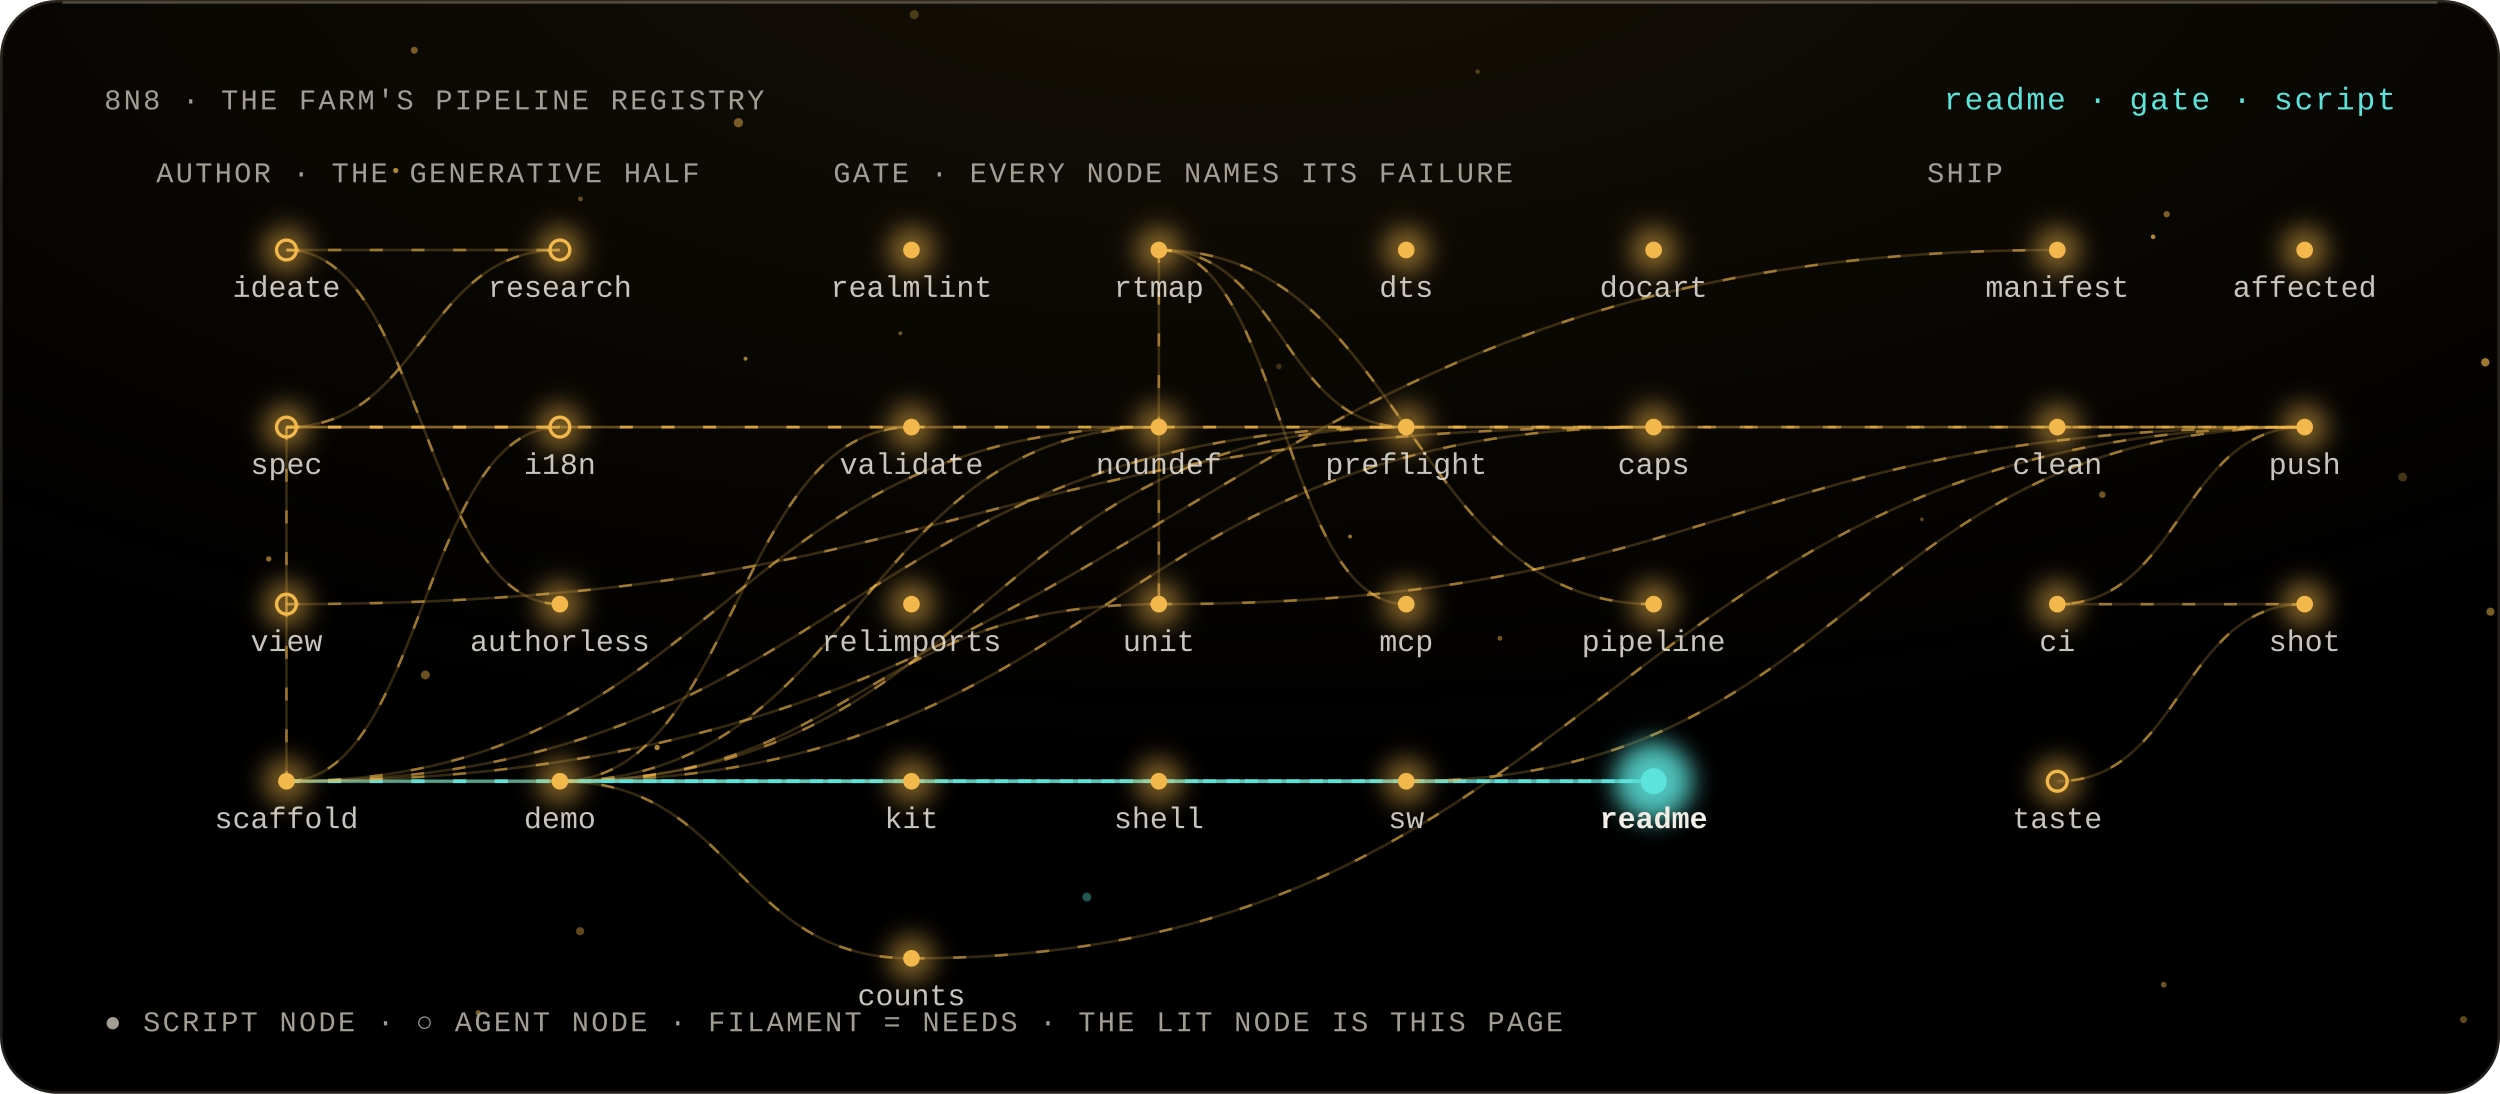
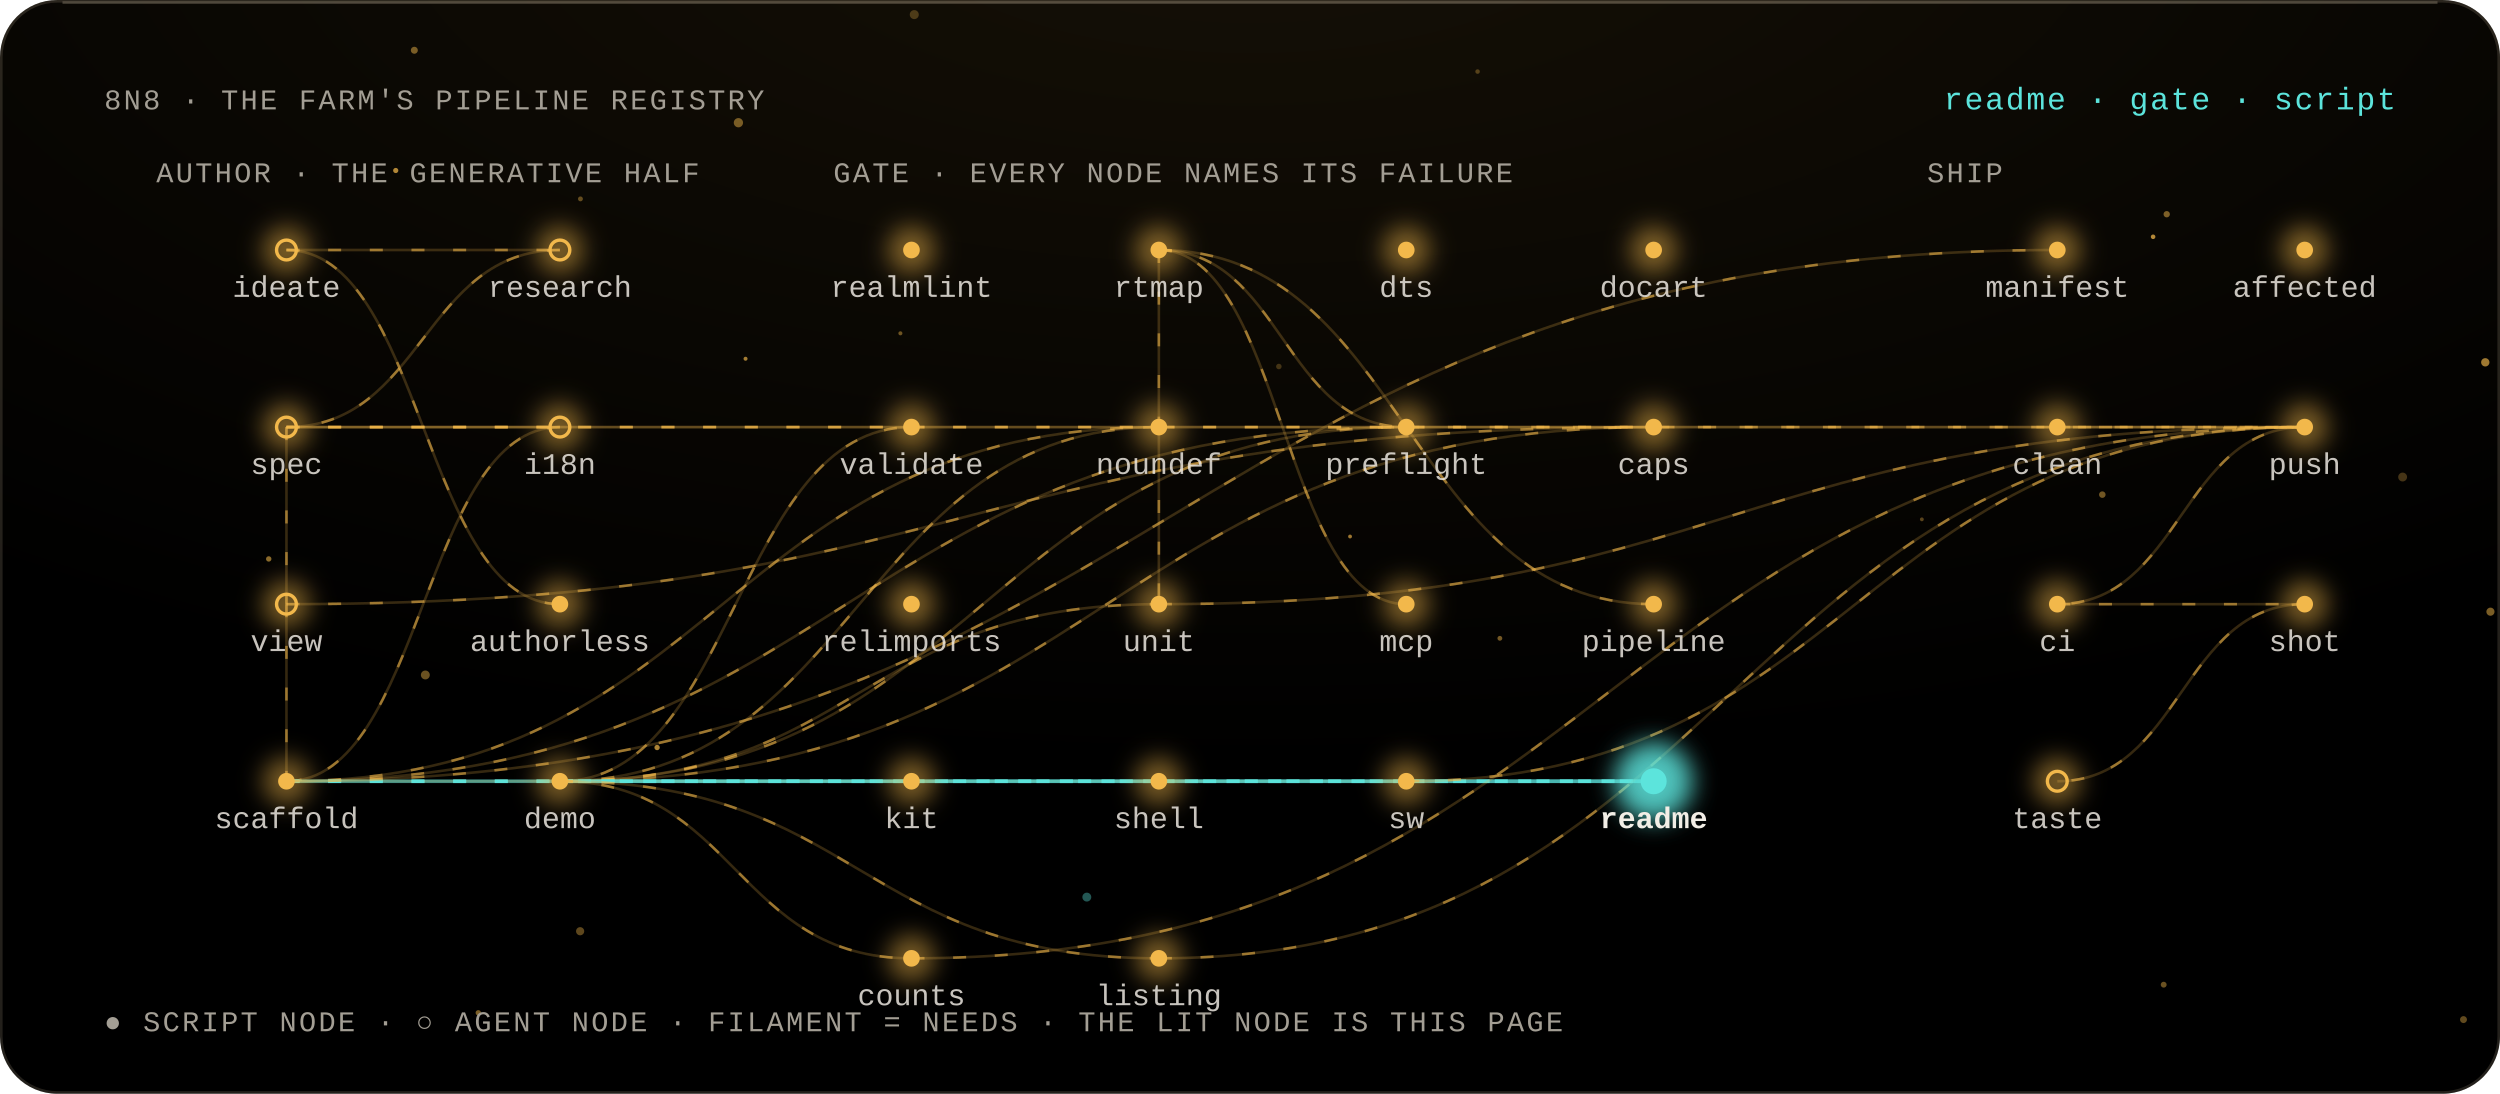
<svg xmlns="http://www.w3.org/2000/svg" viewBox="0 0 960 420" width="960" height="420" role="img" aria-labelledby="t">
  <style>
  text { font-family: 'Geist Mono', ui-monospace, 'Liberation Mono', Menlo, monospace; fill: #F2EEE6; }
  .m { fill: #A39E94; font-size: 11px; letter-spacing: .08em; }
  .l { font-size: 11.5px; }
  .h { font-size: 12px; fill: #5CE4DC; letter-spacing: .06em; }
  .flow { stroke-dasharray: 5 11; animation: flow 3s linear infinite; }
  @keyframes flow { to { stroke-dashoffset: -32; } }
  .breathe { animation: breathe 4.2s ease-in-out infinite; }
  @keyframes breathe { 50% { opacity: .38; } }
  .beat { animation: beat 2.6s ease-in-out infinite; transform-box: fill-box; transform-origin: center; }
  @keyframes beat { 50% { opacity: .55; transform: scale(1.35); } }
  .spin { transform-box: fill-box; transform-origin: center; animation: spin 48s linear infinite; }
  .spin-r { transform-box: fill-box; transform-origin: center; animation: spin 64s linear infinite reverse; }
  @keyframes spin { to { transform: rotate(360deg); } }
  @media (prefers-reduced-motion: reduce) { * { animation: none !important; } }
</style>
  <defs>
    <filter id="bloom" x="-80%" y="-80%" width="260%" height="260%">
      <feGaussianBlur stdDeviation="4.5" />
    </filter>
    <filter id="soft" x="-30%" y="-30%" width="160%" height="160%">
      <feGaussianBlur stdDeviation="1.4" />
    </filter>
    <radialGradient id="key" cx="50%" cy="-10%" r="80%">
      <stop offset="0" stop-color="#F2B84B" stop-opacity=".09" />
      <stop offset="1" stop-color="#F2B84B" stop-opacity="0" />
    </radialGradient>
    <linearGradient id="pair" x1="0" x2="1">
      <stop offset="0" stop-color="#F2B84B" />
      <stop offset="1" stop-color="#5CE4DC" />
    </linearGradient>
  </defs>
  <rect width="960" height="420" rx="22" fill="#000" />
  <rect width="960" height="420" rx="22" fill="url(#key)" />
  <rect x=".5" y=".5" width="959" height="419" rx="21.5" fill="none" stroke="rgba(255,232,196,.14)" />
  <path d="M 24 1 H 936" stroke="rgba(255,238,208,.22)" stroke-width="1" />
  <g>
    <circle cx="518.42" cy="206.02" r="0.74" fill="#F2B84B" opacity="0.64" class="breathe" style="animation-delay:-1.65s" />
    <circle cx="103.19" cy="214.63" r="1.04" fill="#F2B84B" opacity="0.57" class="breathe" style="animation-delay:-4.16s" />
    <circle cx="832.02" cy="82.26" r="1.22" fill="#F2B84B" opacity="0.5" class="breathe" style="animation-delay:-0.1s" />
    <circle cx="151.96" cy="65.47" r="1" fill="#F2B84B" opacity="0.72" class="breathe" style="animation-delay:-0.66s" />
    <circle cx="567.39" cy="27.48" r="0.87" fill="#F2B84B" opacity="0.31" class="breathe" style="animation-delay:-3.68s" />
    <circle cx="922.61" cy="183.18" r="1.7" fill="#F2B84B" opacity="0.28" class="breathe" style="animation-delay:-2.04s" />
    <circle cx="491.08" cy="140.74" r="1.06" fill="#F2B84B" opacity="0.25" class="breathe" style="animation-delay:-3.77s" />
    <circle cx="807.29" cy="189.94" r="1.26" fill="#F2B84B" opacity="0.46" class="breathe" style="animation-delay:-3.75s" />
    <circle cx="252.32" cy="287.05" r="1.03" fill="#F2B84B" opacity="0.71" class="breathe" style="animation-delay:-1.63s" />
    <circle cx="159.1" cy="19.3" r="1.35" fill="#F2B84B" opacity="0.48" class="breathe" style="animation-delay:-2.46s" />
    <circle cx="575.95" cy="245.11" r="0.93" fill="#F2B84B" opacity="0.47" class="breathe" style="animation-delay:-0.48s" />
    <circle cx="737.99" cy="199.43" r="0.74" fill="#F2B84B" opacity="0.36" class="breathe" style="animation-delay:-3.75s" />
    <circle cx="826.79" cy="90.93" r="0.88" fill="#F2B84B" opacity="0.73" class="breathe" style="animation-delay:-1.86s" />
    <circle cx="954.35" cy="139.13" r="1.6" fill="#F2B84B" opacity="0.65" class="breathe" style="animation-delay:-2.42s" />
    <circle cx="351.08" cy="5.61" r="1.73" fill="#F2B84B" opacity="0.27" class="breathe" style="animation-delay:-3.19s" />
    <circle cx="283.55" cy="47.12" r="1.78" fill="#F2B84B" opacity="0.47" class="breathe" style="animation-delay:-1.4s" />
    <circle cx="417.34" cy="344.49" r="1.71" fill="#5CE4DC" opacity="0.38" class="breathe" style="animation-delay:-3.86s" />
    <circle cx="222.89" cy="76.37" r="0.94" fill="#F2B84B" opacity="0.39" class="breathe" style="animation-delay:-3.8s" />
    <circle cx="286.29" cy="137.76" r="0.77" fill="#F2B84B" opacity="0.67" class="breathe" style="animation-delay:-0.57s" />
    <circle cx="222.77" cy="357.59" r="1.57" fill="#F2B84B" opacity="0.39" class="breathe" style="animation-delay:-4.04s" />
    <circle cx="945.98" cy="391.52" r="1.34" fill="#F2B84B" opacity="0.4" class="breathe" style="animation-delay:-2.98s" />
    <circle cx="183.66" cy="388.91" r="1.03" fill="#F2B84B" opacity="0.51" class="breathe" style="animation-delay:-0.46s" />
    <circle cx="163.33" cy="259.19" r="1.71" fill="#F2B84B" opacity="0.44" class="breathe" style="animation-delay:-1.7s" />
    <circle cx="830.86" cy="378.12" r="1.13" fill="#F2B84B" opacity="0.44" class="breathe" style="animation-delay:-1.88s" />
    <circle cx="956.33" cy="234.89" r="1.56" fill="#F2B84B" opacity="0.51" class="breathe" style="animation-delay:-1.01s" />
    <circle cx="345.75" cy="127.99" r="0.78" fill="#F2B84B" opacity="0.43" class="breathe" style="animation-delay:-1.35s" />
  </g>
  <text x="40" y="42" class="m" text-anchor="start">8N8 · THE FARM'S PIPELINE REGISTRY</text>
  <text x="920" y="42" class="h" text-anchor="end">readme · gate · script</text>
  <text x="60" y="70" class="m" text-anchor="start">AUTHOR · THE GENERATIVE HALF</text>
  <text x="320" y="70" class="m" text-anchor="start">GATE · EVERY NODE NAMES ITS FAILURE</text>
  <text x="740" y="70" class="m" text-anchor="start">SHIP</text>
  <path d="M 110 96 C 162.5 96, 162.5 96, 215 96" fill="none" stroke="#F2B84B" stroke-opacity="0.22" stroke-width="1" />
  <path d="M 110 96 C 162.5 96, 162.5 96, 215 96" fill="none" stroke="#F2B84B" stroke-opacity="0.55" stroke-width="1" class="flow" />
  <path d="M 215 96 C 162.5 96, 162.5 164, 110 164" fill="none" stroke="#F2B84B" stroke-opacity="0.22" stroke-width="1" />
  <path d="M 215 96 C 162.5 96, 162.5 164, 110 164" fill="none" stroke="#F2B84B" stroke-opacity="0.55" stroke-width="1" class="flow" />
  <path d="M 110 164 C 162.5 164, 162.5 164, 215 164" fill="none" stroke="#F2B84B" stroke-opacity="0.22" stroke-width="1" />
  <path d="M 110 164 C 162.5 164, 162.5 164, 215 164" fill="none" stroke="#F2B84B" stroke-opacity="0.55" stroke-width="1" class="flow" />
  <path d="M 110 164 C 110 164, 110 232, 110 232" fill="none" stroke="#F2B84B" stroke-opacity="0.22" stroke-width="1" />
  <path d="M 110 164 C 110 164, 110 232, 110 232" fill="none" stroke="#F2B84B" stroke-opacity="0.55" stroke-width="1" class="flow" />
  <path d="M 110 96 C 162.5 96, 162.5 232, 215 232" fill="none" stroke="#F2B84B" stroke-opacity="0.22" stroke-width="1" />
  <path d="M 110 96 C 162.5 96, 162.5 232, 215 232" fill="none" stroke="#F2B84B" stroke-opacity="0.55" stroke-width="1" class="flow" />
  <path d="M 110 232 C 110 232, 110 300, 110 300" fill="none" stroke="#F2B84B" stroke-opacity="0.22" stroke-width="1" />
  <path d="M 110 232 C 110 232, 110 300, 110 300" fill="none" stroke="#F2B84B" stroke-opacity="0.55" stroke-width="1" class="flow" />
  <path d="M 215 164 C 162.5 164, 162.5 300, 110 300" fill="none" stroke="#F2B84B" stroke-opacity="0.22" stroke-width="1" />
  <path d="M 215 164 C 162.5 164, 162.5 300, 110 300" fill="none" stroke="#F2B84B" stroke-opacity="0.55" stroke-width="1" class="flow" />
  <path d="M 110 164 C 230 164, 230 164, 350 164" fill="none" stroke="#F2B84B" stroke-opacity="0.22" stroke-width="1" />
  <path d="M 110 164 C 230 164, 230 164, 350 164" fill="none" stroke="#F2B84B" stroke-opacity="0.55" stroke-width="1" class="flow" />
  <path d="M 215 300 C 282.5 300, 282.5 164, 350 164" fill="none" stroke="#F2B84B" stroke-opacity="0.22" stroke-width="1" />
  <path d="M 215 300 C 282.5 300, 282.5 164, 350 164" fill="none" stroke="#F2B84B" stroke-opacity="0.55" stroke-width="1" class="flow" />
  <path d="M 110 300 C 277.5 300, 277.5 164, 445 164" fill="none" stroke="#F2B84B" stroke-opacity="0.22" stroke-width="1" />
  <path d="M 110 300 C 277.5 300, 277.5 164, 445 164" fill="none" stroke="#F2B84B" stroke-opacity="0.55" stroke-width="1" class="flow" />
  <path d="M 215 300 C 330 300, 330 164, 445 164" fill="none" stroke="#F2B84B" stroke-opacity="0.22" stroke-width="1" />
  <path d="M 215 300 C 330 300, 330 164, 445 164" fill="none" stroke="#F2B84B" stroke-opacity="0.55" stroke-width="1" class="flow" />
  <path d="M 110 300 C 325 300, 325 164, 540 164" fill="none" stroke="#F2B84B" stroke-opacity="0.22" stroke-width="1" />
  <path d="M 110 300 C 325 300, 325 164, 540 164" fill="none" stroke="#F2B84B" stroke-opacity="0.55" stroke-width="1" class="flow" />
  <path d="M 215 300 C 377.5 300, 377.5 164, 540 164" fill="none" stroke="#F2B84B" stroke-opacity="0.22" stroke-width="1" />
  <path d="M 215 300 C 377.5 300, 377.5 164, 540 164" fill="none" stroke="#F2B84B" stroke-opacity="0.55" stroke-width="1" class="flow" />
  <path d="M 445 96 C 492.5 96, 492.5 164, 540 164" fill="none" stroke="#F2B84B" stroke-opacity="0.22" stroke-width="1" />
  <path d="M 445 96 C 492.5 96, 492.5 164, 540 164" fill="none" stroke="#F2B84B" stroke-opacity="0.55" stroke-width="1" class="flow" />
  <path d="M 110 164 C 372.5 164, 372.5 164, 635 164" fill="none" stroke="#F2B84B" stroke-opacity="0.22" stroke-width="1" />
  <path d="M 110 164 C 372.5 164, 372.5 164, 635 164" fill="none" stroke="#F2B84B" stroke-opacity="0.55" stroke-width="1" class="flow" />
  <path d="M 110 232 C 372.5 232, 372.5 164, 635 164" fill="none" stroke="#F2B84B" stroke-opacity="0.22" stroke-width="1" />
  <path d="M 110 232 C 372.5 232, 372.5 164, 635 164" fill="none" stroke="#F2B84B" stroke-opacity="0.55" stroke-width="1" class="flow" />
  <path d="M 215 300 C 425 300, 425 164, 635 164" fill="none" stroke="#F2B84B" stroke-opacity="0.22" stroke-width="1" />
  <path d="M 215 300 C 425 300, 425 164, 635 164" fill="none" stroke="#F2B84B" stroke-opacity="0.55" stroke-width="1" class="flow" />
  <path d="M 215 300 C 330 300, 330 232, 445 232" fill="none" stroke="#F2B84B" stroke-opacity="0.22" stroke-width="1" />
  <path d="M 215 300 C 330 300, 330 232, 445 232" fill="none" stroke="#F2B84B" stroke-opacity="0.55" stroke-width="1" class="flow" />
  <path d="M 445 96 C 445 96, 445 232, 445 232" fill="none" stroke="#F2B84B" stroke-opacity="0.22" stroke-width="1" />
  <path d="M 445 96 C 445 96, 445 232, 445 232" fill="none" stroke="#F2B84B" stroke-opacity="0.55" stroke-width="1" class="flow" />
  <path d="M 445 96 C 492.5 96, 492.5 232, 540 232" fill="none" stroke="#F2B84B" stroke-opacity="0.22" stroke-width="1" />
  <path d="M 445 96 C 492.5 96, 492.5 232, 540 232" fill="none" stroke="#F2B84B" stroke-opacity="0.55" stroke-width="1" class="flow" />
  <path d="M 445 96 C 540 96, 540 232, 635 232" fill="none" stroke="#F2B84B" stroke-opacity="0.22" stroke-width="1" />
  <path d="M 445 96 C 540 96, 540 232, 635 232" fill="none" stroke="#F2B84B" stroke-opacity="0.55" stroke-width="1" class="flow" />
  <path d="M 110 300 C 230 300, 230 300, 350 300" fill="none" stroke="#F2B84B" stroke-opacity="0.22" stroke-width="1" />
  <path d="M 110 300 C 230 300, 230 300, 350 300" fill="none" stroke="#F2B84B" stroke-opacity="0.55" stroke-width="1" class="flow" />
  <path d="M 110 300 C 325 300, 325 300, 540 300" fill="none" stroke="#F2B84B" stroke-opacity="0.22" stroke-width="1" />
  <path d="M 110 300 C 325 300, 325 300, 540 300" fill="none" stroke="#F2B84B" stroke-opacity="0.55" stroke-width="1" class="flow" />
  <path d="M 215 300 C 377.5 300, 377.5 300, 540 300" fill="none" stroke="#F2B84B" stroke-opacity="0.22" stroke-width="1" />
  <path d="M 215 300 C 377.5 300, 377.5 300, 540 300" fill="none" stroke="#F2B84B" stroke-opacity="0.55" stroke-width="1" class="flow" />
  <path d="M 110 300 C 372.5 300, 372.5 300, 635 300" fill="none" stroke="#5CE4DC" stroke-opacity="0.55" stroke-width="1.4" />
  <path d="M 110 300 C 372.5 300, 372.5 300, 635 300" fill="none" stroke="#5CE4DC" stroke-opacity="0.95" stroke-width="1.4" class="flow" />
  <path d="M 215 300 C 425 300, 425 300, 635 300" fill="none" stroke="#5CE4DC" stroke-opacity="0.55" stroke-width="1.4" />
  <path d="M 215 300 C 425 300, 425 300, 635 300" fill="none" stroke="#5CE4DC" stroke-opacity="0.95" stroke-width="1.4" class="flow" />
  <path d="M 215 300 C 282.5 300, 282.5 368, 350 368" fill="none" stroke="#F2B84B" stroke-opacity="0.22" stroke-width="1" />
  <path d="M 215 300 C 282.5 300, 282.5 368, 350 368" fill="none" stroke="#F2B84B" stroke-opacity="0.55" stroke-width="1" class="flow" />
+   <path d="M 215 300 C 330 300, 330 368, 445 368" fill="none" stroke="#F2B84B" stroke-opacity="0.22" stroke-width="1" />
+   <path d="M 215 300 C 330 300, 330 368, 445 368" fill="none" stroke="#F2B84B" stroke-opacity="0.55" stroke-width="1" class="flow" />
  <path d="M 110 300 C 450 300, 450 96, 790 96" fill="none" stroke="#F2B84B" stroke-opacity="0.22" stroke-width="1" />
  <path d="M 110 300 C 450 300, 450 96, 790 96" fill="none" stroke="#F2B84B" stroke-opacity="0.55" stroke-width="1" class="flow" />
  <path d="M 350 164 C 617.5 164, 617.5 164, 885 164" fill="none" stroke="#F2B84B" stroke-opacity="0.22" stroke-width="1" />
  <path d="M 350 164 C 617.5 164, 617.5 164, 885 164" fill="none" stroke="#F2B84B" stroke-opacity="0.55" stroke-width="1" class="flow" />
  <path d="M 540 164 C 712.5 164, 712.5 164, 885 164" fill="none" stroke="#F2B84B" stroke-opacity="0.22" stroke-width="1" />
  <path d="M 540 164 C 712.5 164, 712.5 164, 885 164" fill="none" stroke="#F2B84B" stroke-opacity="0.55" stroke-width="1" class="flow" />
  <path d="M 445 232 C 665 232, 665 164, 885 164" fill="none" stroke="#F2B84B" stroke-opacity="0.22" stroke-width="1" />
  <path d="M 445 232 C 665 232, 665 164, 885 164" fill="none" stroke="#F2B84B" stroke-opacity="0.55" stroke-width="1" class="flow" />
  <path d="M 540 300 C 712.5 300, 712.5 164, 885 164" fill="none" stroke="#F2B84B" stroke-opacity="0.22" stroke-width="1" />
  <path d="M 540 300 C 712.5 300, 712.5 164, 885 164" fill="none" stroke="#F2B84B" stroke-opacity="0.55" stroke-width="1" class="flow" />
  <path d="M 350 368 C 617.5 368, 617.5 164, 885 164" fill="none" stroke="#F2B84B" stroke-opacity="0.22" stroke-width="1" />
  <path d="M 350 368 C 617.5 368, 617.5 164, 885 164" fill="none" stroke="#F2B84B" stroke-opacity="0.55" stroke-width="1" class="flow" />
+   <path d="M 445 368 C 665 368, 665 164, 885 164" fill="none" stroke="#F2B84B" stroke-opacity="0.22" stroke-width="1" />
+   <path d="M 445 368 C 665 368, 665 164, 885 164" fill="none" stroke="#F2B84B" stroke-opacity="0.55" stroke-width="1" class="flow" />
  <path d="M 790 164 C 837.5 164, 837.5 164, 885 164" fill="none" stroke="#F2B84B" stroke-opacity="0.22" stroke-width="1" />
  <path d="M 790 164 C 837.5 164, 837.5 164, 885 164" fill="none" stroke="#F2B84B" stroke-opacity="0.55" stroke-width="1" class="flow" />
  <path d="M 885 164 C 837.5 164, 837.5 232, 790 232" fill="none" stroke="#F2B84B" stroke-opacity="0.22" stroke-width="1" />
  <path d="M 885 164 C 837.5 164, 837.5 232, 790 232" fill="none" stroke="#F2B84B" stroke-opacity="0.55" stroke-width="1" class="flow" />
  <path d="M 790 232 C 837.5 232, 837.5 232, 885 232" fill="none" stroke="#F2B84B" stroke-opacity="0.22" stroke-width="1" />
  <path d="M 790 232 C 837.5 232, 837.5 232, 885 232" fill="none" stroke="#F2B84B" stroke-opacity="0.55" stroke-width="1" class="flow" />
  <path d="M 885 232 C 837.5 232, 837.5 300, 790 300" fill="none" stroke="#F2B84B" stroke-opacity="0.22" stroke-width="1" />
  <path d="M 885 232 C 837.5 232, 837.5 300, 790 300" fill="none" stroke="#F2B84B" stroke-opacity="0.55" stroke-width="1" class="flow" />
  <g>
    <circle cx="110" cy="96" r="9" fill="#F2B84B" opacity="0.5" filter="url(#bloom)" class="breathe" style="animation-delay:-1.93s" />
    <circle cx="110" cy="96" r="3.8" fill="none" stroke="#F2B84B" stroke-width="1.3" />
  </g>
  <text x="110" y="114" class="l" text-anchor="middle" fill="#F2EEE6" fill-opacity=".82">ideate</text>
  <g>
    <circle cx="215" cy="96" r="9" fill="#F2B84B" opacity="0.5" filter="url(#bloom)" class="breathe" style="animation-delay:-0.16s" />
    <circle cx="215" cy="96" r="3.8" fill="none" stroke="#F2B84B" stroke-width="1.3" />
  </g>
  <text x="215" y="114" class="l" text-anchor="middle" fill="#F2EEE6" fill-opacity=".82">research</text>
  <g>
    <circle cx="110" cy="164" r="9" fill="#F2B84B" opacity="0.5" filter="url(#bloom)" class="breathe" style="animation-delay:-2.16s" />
    <circle cx="110" cy="164" r="3.8" fill="none" stroke="#F2B84B" stroke-width="1.3" />
  </g>
  <text x="110" y="182" class="l" text-anchor="middle" fill="#F2EEE6" fill-opacity=".82">spec</text>
  <g>
    <circle cx="215" cy="164" r="9" fill="#F2B84B" opacity="0.5" filter="url(#bloom)" class="breathe" style="animation-delay:-1.96s" />
    <circle cx="215" cy="164" r="3.8" fill="none" stroke="#F2B84B" stroke-width="1.3" />
  </g>
  <text x="215" y="182" class="l" text-anchor="middle" fill="#F2EEE6" fill-opacity=".82">i18n</text>
  <g>
    <circle cx="110" cy="232" r="9" fill="#F2B84B" opacity="0.5" filter="url(#bloom)" class="breathe" style="animation-delay:-3.15s" />
    <circle cx="110" cy="232" r="3.8" fill="none" stroke="#F2B84B" stroke-width="1.3" />
  </g>
  <text x="110" y="250" class="l" text-anchor="middle" fill="#F2EEE6" fill-opacity=".82">view</text>
  <g>
    <circle cx="215" cy="232" r="9" fill="#F2B84B" opacity="0.5" filter="url(#bloom)" class="breathe" style="animation-delay:-1.57s" />
    <circle cx="215" cy="232" r="3.2" fill="#F2B84B" />
  </g>
  <text x="215" y="250" class="l" text-anchor="middle" fill="#F2EEE6" fill-opacity=".82">authorless</text>
  <g>
    <circle cx="110" cy="300" r="9" fill="#F2B84B" opacity="0.5" filter="url(#bloom)" class="breathe" style="animation-delay:-0.83s" />
    <circle cx="110" cy="300" r="3.2" fill="#F2B84B" />
  </g>
  <text x="110" y="318" class="l" text-anchor="middle" fill="#F2EEE6" fill-opacity=".82">scaffold</text>
  <g>
    <circle cx="215" cy="300" r="9" fill="#F2B84B" opacity="0.5" filter="url(#bloom)" class="breathe" style="animation-delay:-1.24s" />
    <circle cx="215" cy="300" r="3.2" fill="#F2B84B" />
  </g>
  <text x="215" y="318" class="l" text-anchor="middle" fill="#F2EEE6" fill-opacity=".82">demo</text>
  <g>
    <circle cx="350" cy="96" r="9" fill="#F2B84B" opacity="0.5" filter="url(#bloom)" class="breathe" style="animation-delay:-0.43s" />
    <circle cx="350" cy="96" r="3.2" fill="#F2B84B" />
  </g>
  <text x="350" y="114" class="l" text-anchor="middle" fill="#F2EEE6" fill-opacity=".82">realmlint</text>
  <g>
    <circle cx="445" cy="96" r="9" fill="#F2B84B" opacity="0.5" filter="url(#bloom)" class="breathe" style="animation-delay:-2.04s" />
    <circle cx="445" cy="96" r="3.2" fill="#F2B84B" />
  </g>
  <text x="445" y="114" class="l" text-anchor="middle" fill="#F2EEE6" fill-opacity=".82">rtmap</text>
  <g>
    <circle cx="540" cy="96" r="9" fill="#F2B84B" opacity="0.5" filter="url(#bloom)" class="breathe" style="animation-delay:-2.53s" />
    <circle cx="540" cy="96" r="3.2" fill="#F2B84B" />
  </g>
  <text x="540" y="114" class="l" text-anchor="middle" fill="#F2EEE6" fill-opacity=".82">dts</text>
  <g>
    <circle cx="635" cy="96" r="9" fill="#F2B84B" opacity="0.5" filter="url(#bloom)" class="breathe" style="animation-delay:-3.96s" />
    <circle cx="635" cy="96" r="3.2" fill="#F2B84B" />
  </g>
  <text x="635" y="114" class="l" text-anchor="middle" fill="#F2EEE6" fill-opacity=".82">docart</text>
  <g>
    <circle cx="350" cy="164" r="9" fill="#F2B84B" opacity="0.5" filter="url(#bloom)" class="breathe" style="animation-delay:-1.13s" />
    <circle cx="350" cy="164" r="3.2" fill="#F2B84B" />
  </g>
  <text x="350" y="182" class="l" text-anchor="middle" fill="#F2EEE6" fill-opacity=".82">validate</text>
  <g>
    <circle cx="445" cy="164" r="9" fill="#F2B84B" opacity="0.5" filter="url(#bloom)" class="breathe" style="animation-delay:-1.9s" />
    <circle cx="445" cy="164" r="3.2" fill="#F2B84B" />
  </g>
  <text x="445" y="182" class="l" text-anchor="middle" fill="#F2EEE6" fill-opacity=".82">noundef</text>
  <g>
    <circle cx="540" cy="164" r="9" fill="#F2B84B" opacity="0.5" filter="url(#bloom)" class="breathe" style="animation-delay:-3.47s" />
    <circle cx="540" cy="164" r="3.2" fill="#F2B84B" />
  </g>
  <text x="540" y="182" class="l" text-anchor="middle" fill="#F2EEE6" fill-opacity=".82">preflight</text>
  <g>
    <circle cx="635" cy="164" r="9" fill="#F2B84B" opacity="0.5" filter="url(#bloom)" class="breathe" style="animation-delay:-0.78s" />
    <circle cx="635" cy="164" r="3.2" fill="#F2B84B" />
  </g>
  <text x="635" y="182" class="l" text-anchor="middle" fill="#F2EEE6" fill-opacity=".82">caps</text>
  <g>
    <circle cx="350" cy="232" r="9" fill="#F2B84B" opacity="0.5" filter="url(#bloom)" class="breathe" style="animation-delay:-1.96s" />
    <circle cx="350" cy="232" r="3.2" fill="#F2B84B" />
  </g>
  <text x="350" y="250" class="l" text-anchor="middle" fill="#F2EEE6" fill-opacity=".82">relimports</text>
  <g>
    <circle cx="445" cy="232" r="9" fill="#F2B84B" opacity="0.5" filter="url(#bloom)" class="breathe" style="animation-delay:-0.09s" />
    <circle cx="445" cy="232" r="3.2" fill="#F2B84B" />
  </g>
  <text x="445" y="250" class="l" text-anchor="middle" fill="#F2EEE6" fill-opacity=".82">unit</text>
  <g>
    <circle cx="540" cy="232" r="9" fill="#F2B84B" opacity="0.5" filter="url(#bloom)" class="breathe" style="animation-delay:-0.88s" />
    <circle cx="540" cy="232" r="3.2" fill="#F2B84B" />
  </g>
  <text x="540" y="250" class="l" text-anchor="middle" fill="#F2EEE6" fill-opacity=".82">mcp</text>
  <g>
    <circle cx="635" cy="232" r="9" fill="#F2B84B" opacity="0.5" filter="url(#bloom)" class="breathe" style="animation-delay:-1.08s" />
    <circle cx="635" cy="232" r="3.2" fill="#F2B84B" />
  </g>
  <text x="635" y="250" class="l" text-anchor="middle" fill="#F2EEE6" fill-opacity=".82">pipeline</text>
  <g>
    <circle cx="350" cy="300" r="9" fill="#F2B84B" opacity="0.5" filter="url(#bloom)" class="breathe" style="animation-delay:-0.63s" />
    <circle cx="350" cy="300" r="3.2" fill="#F2B84B" />
  </g>
  <text x="350" y="318" class="l" text-anchor="middle" fill="#F2EEE6" fill-opacity=".82">kit</text>
  <g>
    <circle cx="445" cy="300" r="9" fill="#F2B84B" opacity="0.5" filter="url(#bloom)" class="breathe" style="animation-delay:-0.62s" />
    <circle cx="445" cy="300" r="3.2" fill="#F2B84B" />
  </g>
  <text x="445" y="318" class="l" text-anchor="middle" fill="#F2EEE6" fill-opacity=".82">shell</text>
  <g>
    <circle cx="540" cy="300" r="9" fill="#F2B84B" opacity="0.5" filter="url(#bloom)" class="breathe" style="animation-delay:-3.74s" />
    <circle cx="540" cy="300" r="3.2" fill="#F2B84B" />
  </g>
  <text x="540" y="318" class="l" text-anchor="middle" fill="#F2EEE6" fill-opacity=".82">sw</text>
  <g>
    <circle cx="635" cy="300" r="15" fill="#5CE4DC" opacity="0.85" filter="url(#bloom)" class="beat" style="animation-delay:-0.63s" />
    <circle cx="635" cy="300" r="5" fill="#5CE4DC" />
  </g>
  <text x="635" y="318" class="l" text-anchor="middle" fill="#5CE4DC" font-weight="700">readme</text>
  <g>
    <circle cx="350" cy="368" r="9" fill="#F2B84B" opacity="0.5" filter="url(#bloom)" class="breathe" style="animation-delay:-2.01s" />
    <circle cx="350" cy="368" r="3.2" fill="#F2B84B" />
  </g>
  <text x="350" y="386" class="l" text-anchor="middle" fill="#F2EEE6" fill-opacity=".82">counts</text>
  <g>
-     <circle cx="790" cy="96" r="9" fill="#F2B84B" opacity="0.5" filter="url(#bloom)" class="breathe" style="animation-delay:-0.6s" />
+     <circle cx="445" cy="368" r="9" fill="#F2B84B" opacity="0.5" filter="url(#bloom)" class="breathe" style="animation-delay:-0.6s" />
+     <circle cx="445" cy="368" r="3.2" fill="#F2B84B" />
+   </g>
+   <text x="445" y="386" class="l" text-anchor="middle" fill="#F2EEE6" fill-opacity=".82">listing</text>
+   <g>
+     <circle cx="790" cy="96" r="9" fill="#F2B84B" opacity="0.5" filter="url(#bloom)" class="breathe" style="animation-delay:-2.36s" />
    <circle cx="790" cy="96" r="3.2" fill="#F2B84B" />
  </g>
  <text x="790" y="114" class="l" text-anchor="middle" fill="#F2EEE6" fill-opacity=".82">manifest</text>
  <g>
-     <circle cx="885" cy="96" r="9" fill="#F2B84B" opacity="0.5" filter="url(#bloom)" class="breathe" style="animation-delay:-2.36s" />
+     <circle cx="885" cy="96" r="9" fill="#F2B84B" opacity="0.5" filter="url(#bloom)" class="breathe" style="animation-delay:-0.26s" />
    <circle cx="885" cy="96" r="3.2" fill="#F2B84B" />
  </g>
  <text x="885" y="114" class="l" text-anchor="middle" fill="#F2EEE6" fill-opacity=".82">affected</text>
  <g>
-     <circle cx="790" cy="164" r="9" fill="#F2B84B" opacity="0.5" filter="url(#bloom)" class="breathe" style="animation-delay:-0.26s" />
+     <circle cx="790" cy="164" r="9" fill="#F2B84B" opacity="0.5" filter="url(#bloom)" class="breathe" style="animation-delay:-0.44s" />
    <circle cx="790" cy="164" r="3.2" fill="#F2B84B" />
  </g>
  <text x="790" y="182" class="l" text-anchor="middle" fill="#F2EEE6" fill-opacity=".82">clean</text>
  <g>
-     <circle cx="885" cy="164" r="9" fill="#F2B84B" opacity="0.5" filter="url(#bloom)" class="breathe" style="animation-delay:-0.44s" />
+     <circle cx="885" cy="164" r="9" fill="#F2B84B" opacity="0.5" filter="url(#bloom)" class="breathe" style="animation-delay:-3.5s" />
    <circle cx="885" cy="164" r="3.2" fill="#F2B84B" />
  </g>
  <text x="885" y="182" class="l" text-anchor="middle" fill="#F2EEE6" fill-opacity=".82">push</text>
  <g>
-     <circle cx="790" cy="232" r="9" fill="#F2B84B" opacity="0.5" filter="url(#bloom)" class="breathe" style="animation-delay:-3.5s" />
+     <circle cx="790" cy="232" r="9" fill="#F2B84B" opacity="0.5" filter="url(#bloom)" class="breathe" style="animation-delay:-3.36s" />
    <circle cx="790" cy="232" r="3.2" fill="#F2B84B" />
  </g>
  <text x="790" y="250" class="l" text-anchor="middle" fill="#F2EEE6" fill-opacity=".82">ci</text>
  <g>
-     <circle cx="885" cy="232" r="9" fill="#F2B84B" opacity="0.5" filter="url(#bloom)" class="breathe" style="animation-delay:-3.36s" />
+     <circle cx="885" cy="232" r="9" fill="#F2B84B" opacity="0.5" filter="url(#bloom)" class="breathe" style="animation-delay:-3.65s" />
    <circle cx="885" cy="232" r="3.2" fill="#F2B84B" />
  </g>
  <text x="885" y="250" class="l" text-anchor="middle" fill="#F2EEE6" fill-opacity=".82">shot</text>
  <g>
-     <circle cx="790" cy="300" r="9" fill="#F2B84B" opacity="0.5" filter="url(#bloom)" class="breathe" style="animation-delay:-3.65s" />
+     <circle cx="790" cy="300" r="9" fill="#F2B84B" opacity="0.5" filter="url(#bloom)" class="breathe" style="animation-delay:-3.84s" />
    <circle cx="790" cy="300" r="3.8" fill="none" stroke="#F2B84B" stroke-width="1.3" />
  </g>
  <text x="790" y="318" class="l" text-anchor="middle" fill="#F2EEE6" fill-opacity=".82">taste</text>
  <text x="40" y="396" class="m" text-anchor="start">● SCRIPT NODE  ·  ○ AGENT NODE  ·  FILAMENT = NEEDS  ·  THE LIT NODE IS THIS PAGE</text>
</svg>
